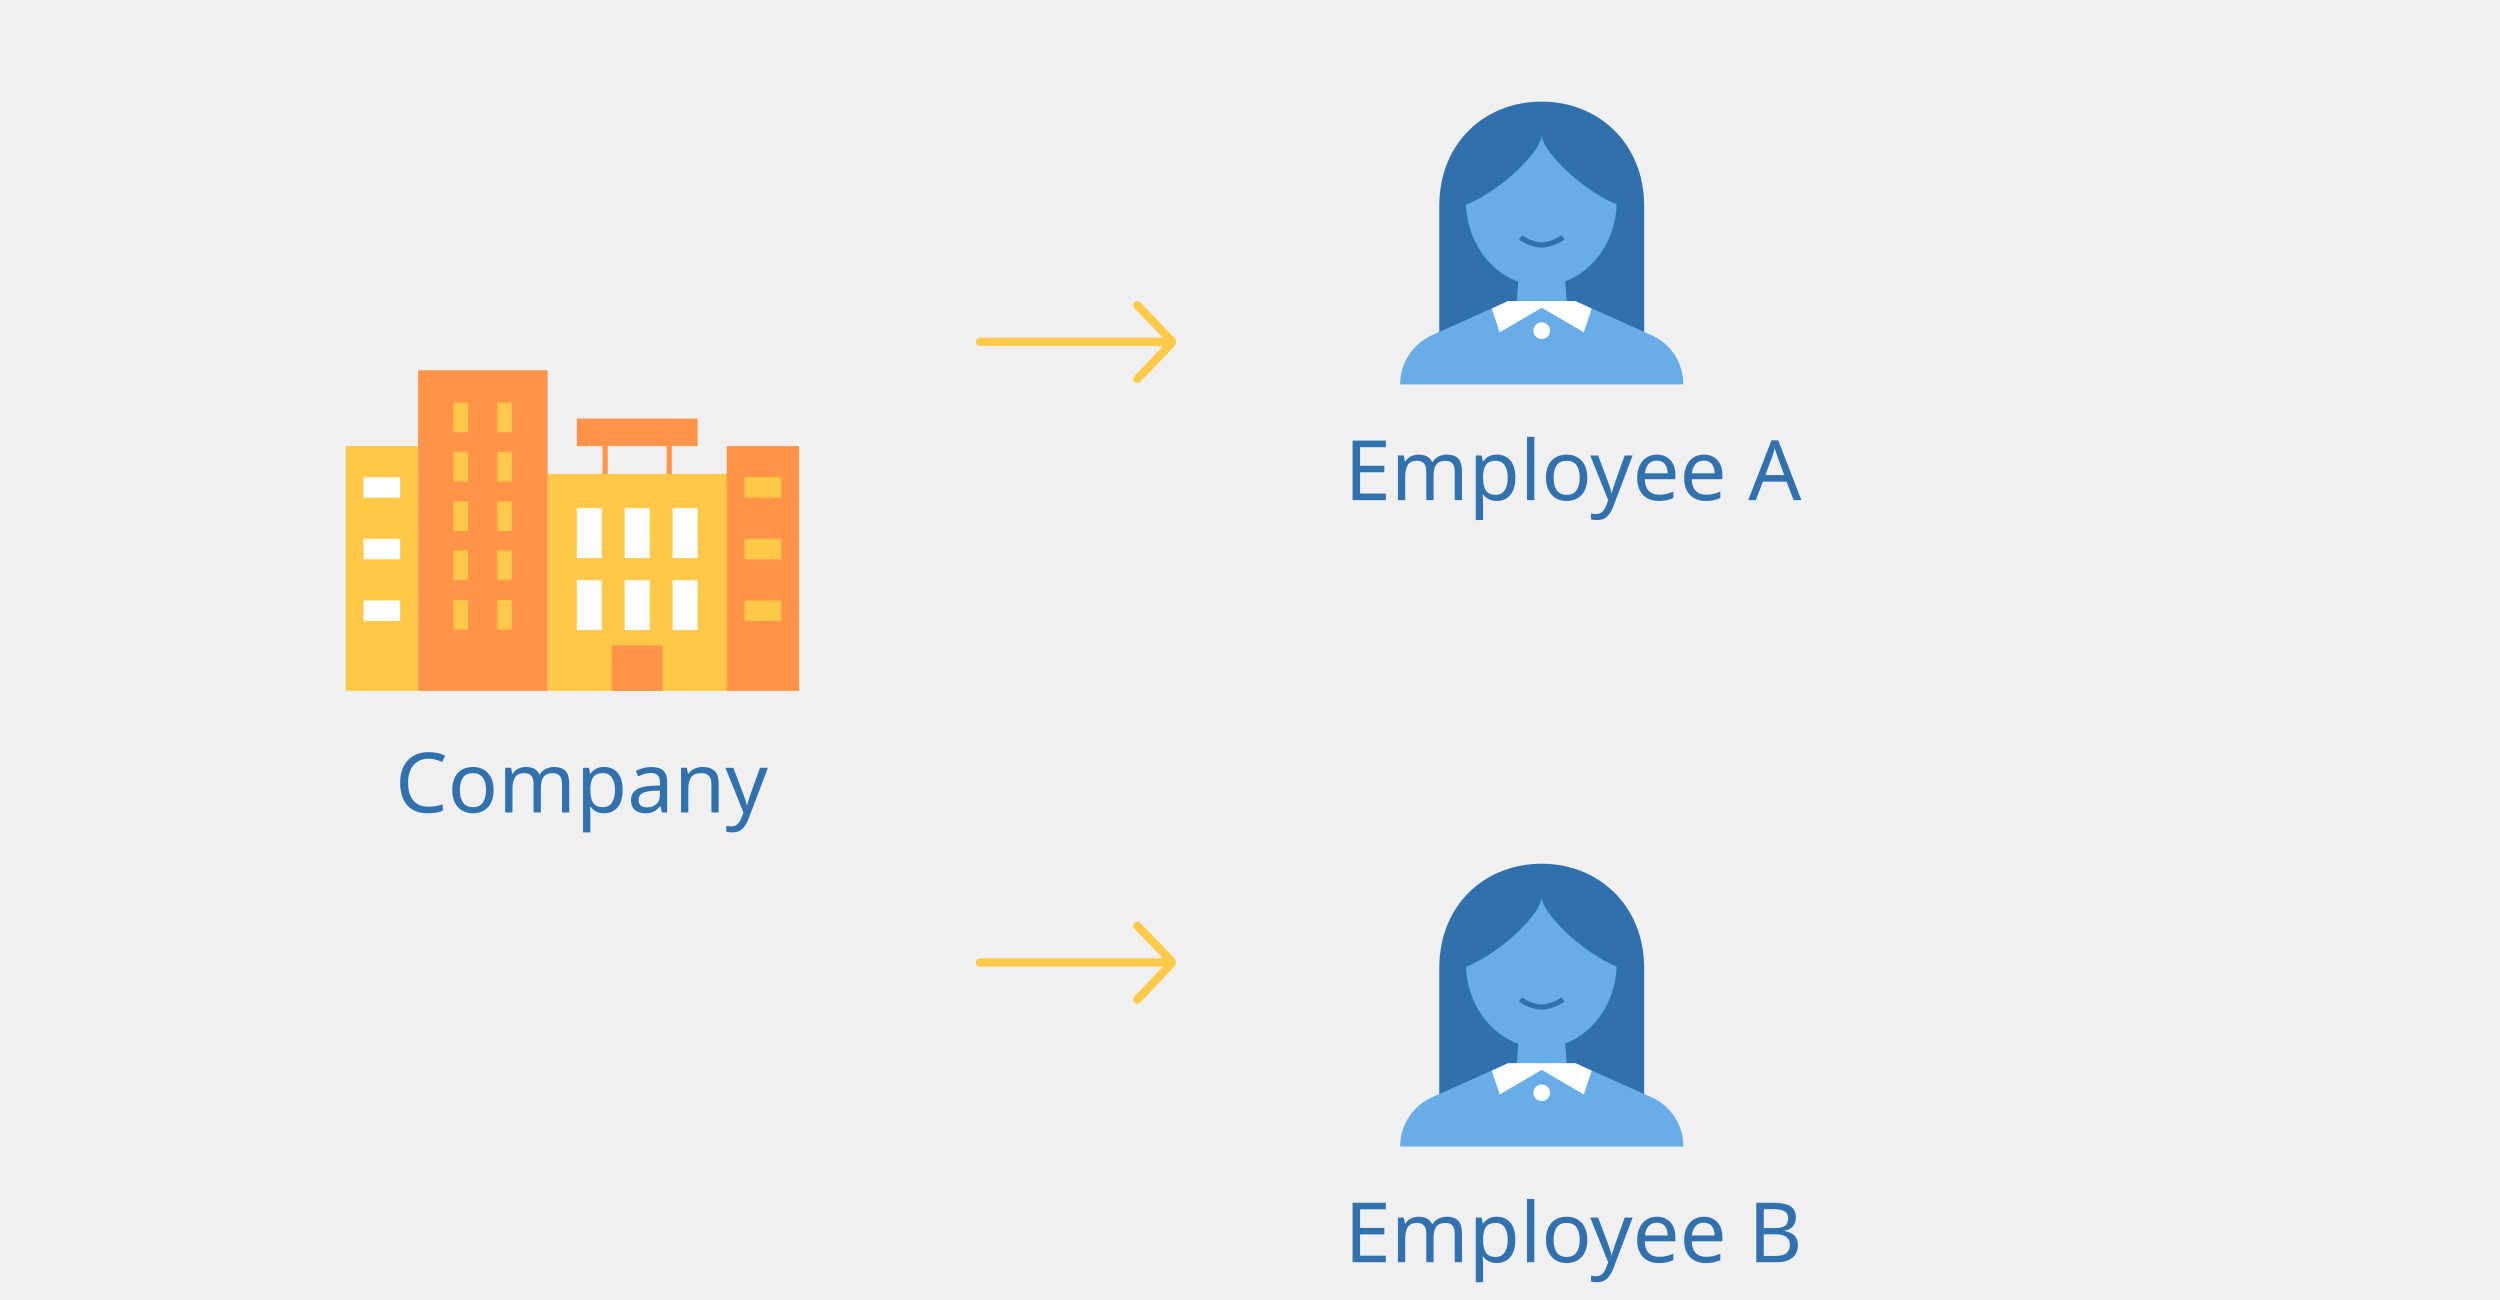
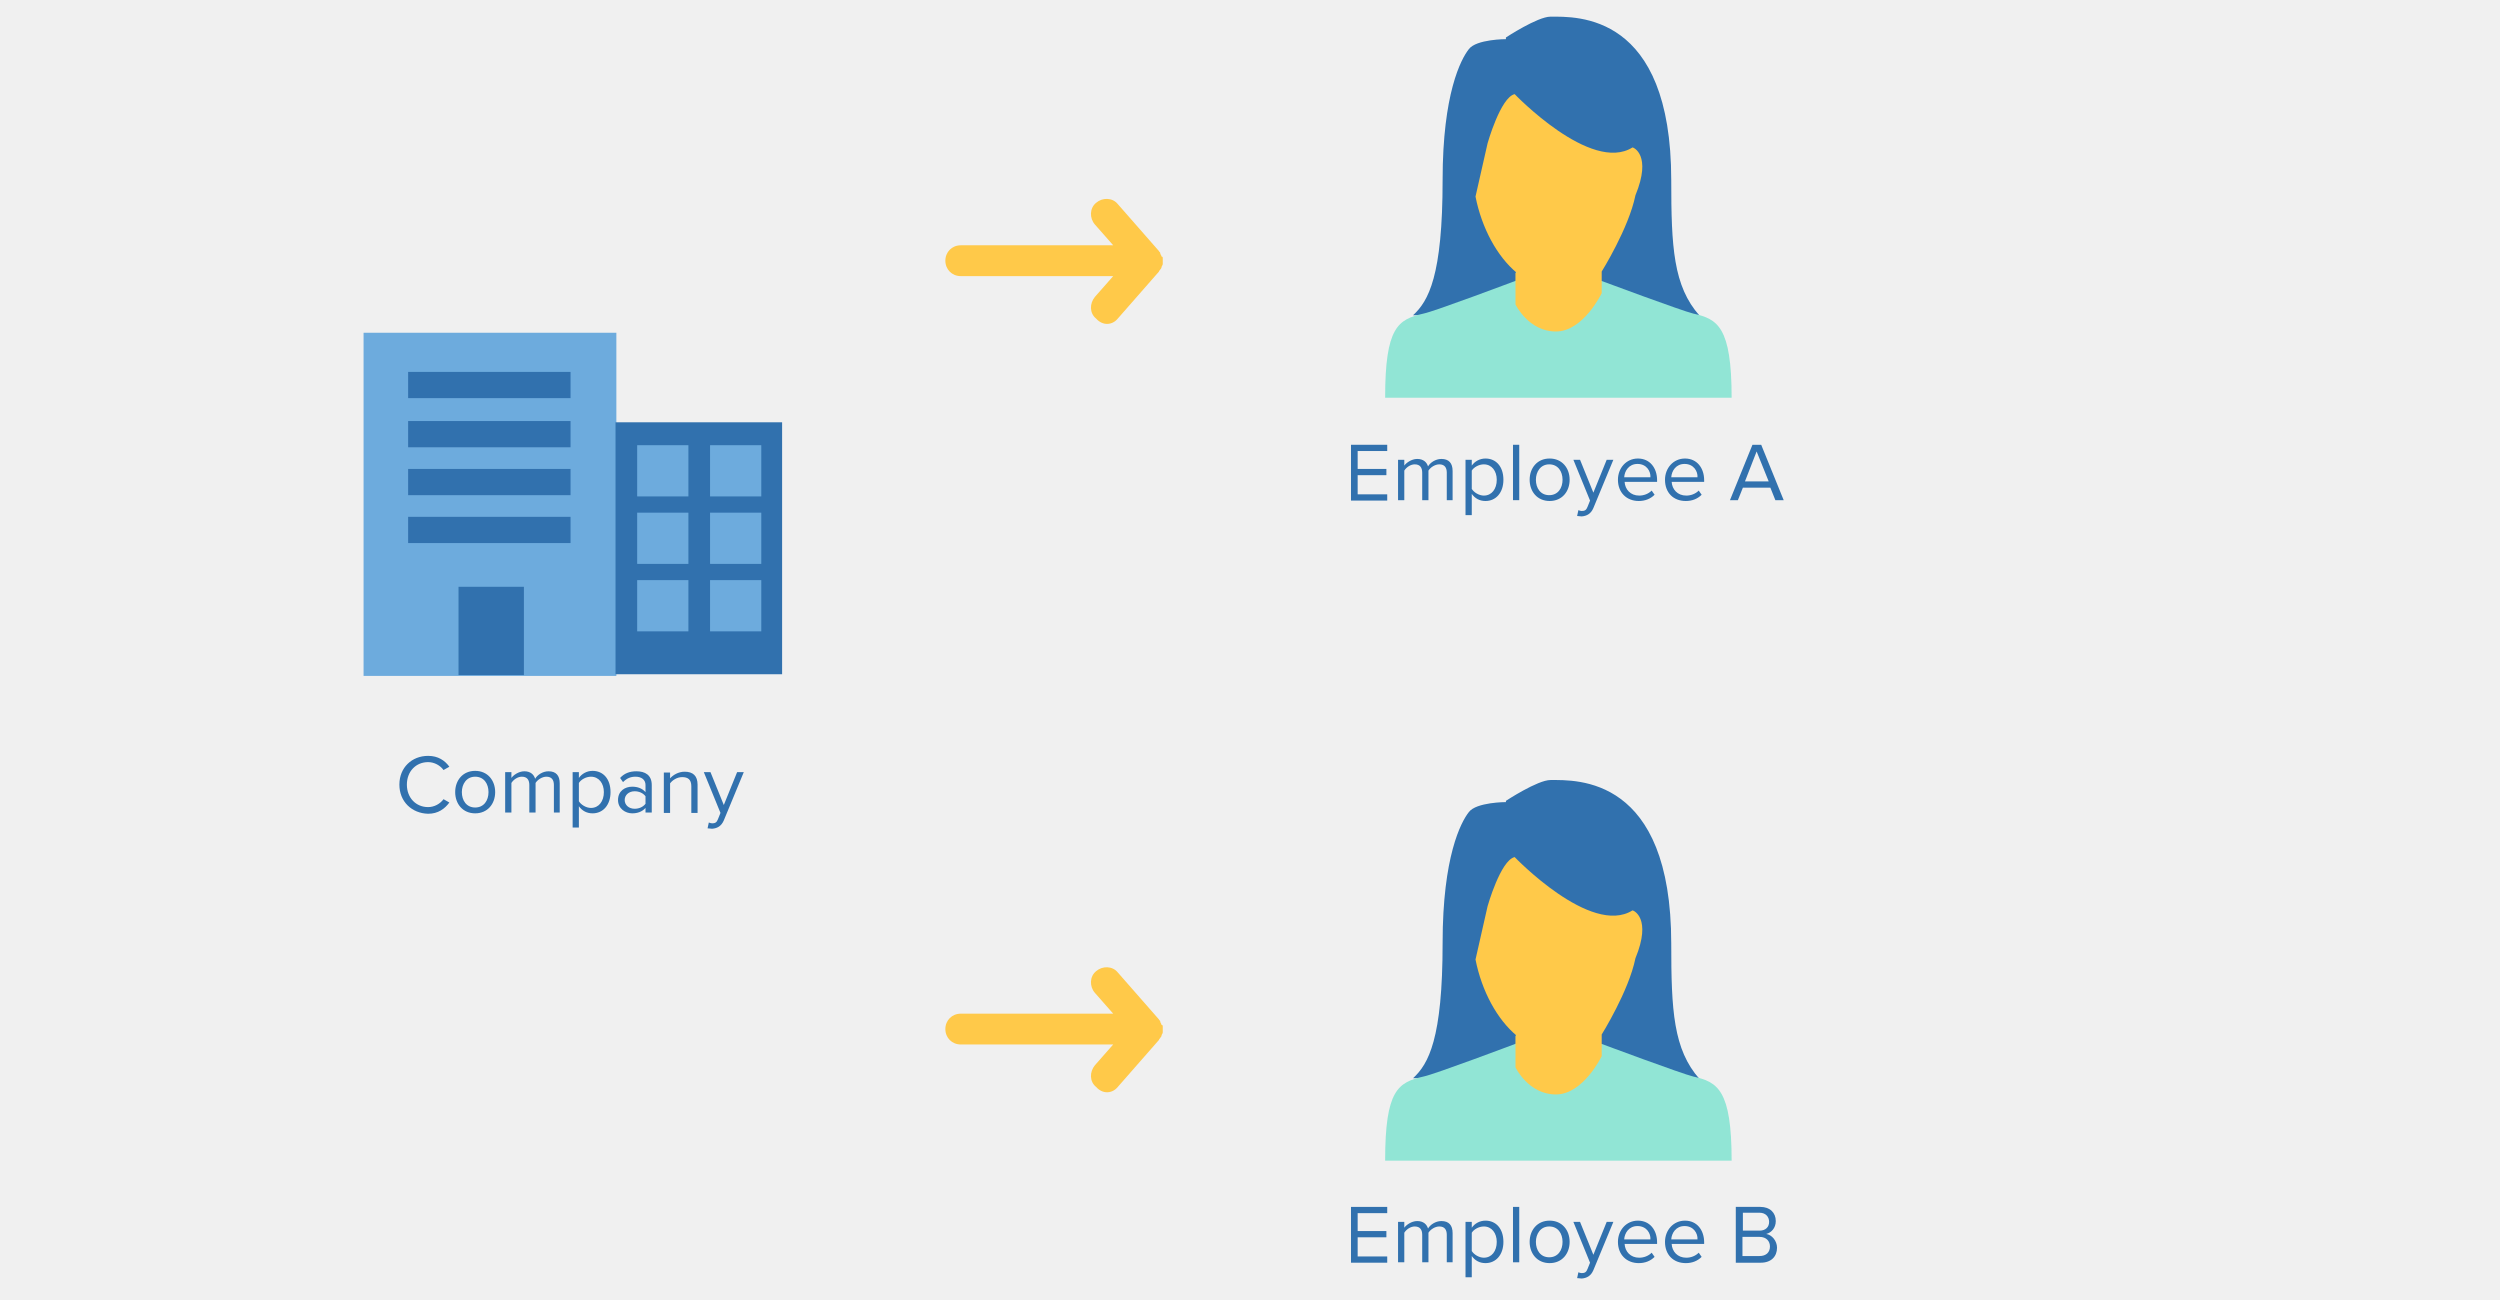
<svg xmlns="http://www.w3.org/2000/svg" version="1.1" id="Layer_1" x="0px" y="0px" viewBox="0 0 600.3 312" style="enable-background:new 0 0 600.3 312;" xml:space="preserve">
  <style type="text/css">
- 	.st0{fill:#3171AE;}
- 	.st1{font-family:'ProximaNova-Regular';}
- 	.st2{font-size:20px;}
- 	.st3{fill:#2F70AD;}
- 	.st4{fill:#68ACE8;}
- 	.st5{fill:#FFFFFF;}
- 	.st6{fill:none;stroke:#2F70AD;stroke-width:1.25;stroke-miterlimit:10;}
- 	.st7{fill:#FFC848;}
- 	.st8{fill:#FF9448;}
- 	.st9{fill:none;stroke:#FF9448;stroke-width:1.25;stroke-miterlimit:10;}
- 	.st10{fill:none;stroke:#FFC949;stroke-width:2;stroke-linecap:round;stroke-miterlimit:10;}
+ 	.st0{enable-background:new    ;}
+ 	.st1{fill:#3171AE;}
+ 	.st2{fill:#FFC949;}
+ 	.st3{fill:#6DABDD;}
+ 	.st4{fill:#91E5D5;}
</style>
-   <text transform="matrix(1 0 0 1 94.8636 195.0842)" class="st0 st1 st2">Company</text>
-   <text transform="matrix(1 0 0 1 322.8441 120.0842)" class="st0 st1 st2">Employee A</text>
-   <text transform="matrix(1 0 0 1 322.8441 303.0843)" class="st0 st1 st2">Employee B</text>
+   <g class="st0">
+     <path class="st1" d="M95.9,188.4c0-4.1,3-6.9,6.9-6.9c2.4,0,4,1.1,5.1,2.6l-1.4,0.8c-0.8-1.1-2.2-1.9-3.7-1.9   c-2.9,0-5.1,2.2-5.1,5.4c0,3.2,2.2,5.4,5.1,5.4c1.5,0,2.9-0.8,3.7-1.9l1.4,0.8c-1.1,1.5-2.7,2.7-5.1,2.7   C98.9,195.3,95.9,192.5,95.9,188.4z" />
+     <path class="st1" d="M109.3,190.2c0-2.8,1.8-5.1,4.8-5.1s4.8,2.3,4.8,5.1s-1.8,5.1-4.8,5.1S109.3,193,109.3,190.2z M117.3,190.2   c0-2-1.1-3.7-3.2-3.7s-3.2,1.8-3.2,3.7c0,2,1.1,3.7,3.2,3.7S117.3,192.2,117.3,190.2z" />
+     <path class="st1" d="M133,195.1v-6.6c0-1.2-0.5-2-1.8-2c-1,0-2.1,0.7-2.6,1.5v7.1h-1.5v-6.6c0-1.2-0.5-2-1.8-2c-1,0-2,0.7-2.5,1.5   v7.1h-1.5v-9.7h1.5v1.4c0.4-0.6,1.7-1.6,3.1-1.6c1.5,0,2.3,0.8,2.6,1.8c0.5-0.9,1.8-1.8,3.2-1.8c1.8,0,2.7,1,2.7,2.9v7H133z" />
+     <path class="st1" d="M139,193.6v5.1h-1.5v-13.3h1.5v1.4c0.7-1,1.9-1.7,3.3-1.7c2.5,0,4.3,1.9,4.3,5.1c0,3.1-1.8,5.1-4.3,5.1   C140.9,195.3,139.8,194.7,139,193.6z M145,190.2c0-2.1-1.2-3.7-3.1-3.7c-1.2,0-2.4,0.7-2.9,1.5v4.4c0.5,0.8,1.7,1.6,2.9,1.6   C143.8,194,145,192.4,145,190.2z" />
+     <path class="st1" d="M155,195.1V194c-0.8,0.9-1.9,1.3-3.2,1.3c-1.6,0-3.4-1.1-3.4-3.2c0-2.2,1.7-3.2,3.4-3.2c1.3,0,2.4,0.4,3.2,1.3   v-1.7c0-1.3-1-2-2.4-2c-1.2,0-2.1,0.4-3,1.3l-0.7-1c1-1.1,2.3-1.6,3.9-1.6c2.1,0,3.7,0.9,3.7,3.3v6.6H155z M155,193v-1.8   c-0.6-0.8-1.6-1.2-2.6-1.2c-1.4,0-2.4,0.9-2.4,2.1c0,1.2,1,2.1,2.4,2.1C153.4,194.2,154.4,193.8,155,193z" />
+     <path class="st1" d="M166,195.1v-6.3c0-1.7-0.9-2.2-2.2-2.2c-1.2,0-2.3,0.7-2.9,1.5v7.1h-1.5v-9.7h1.5v1.4c0.7-0.8,2-1.6,3.5-1.6   c2,0,3.1,1,3.1,3.1v6.8H166z" />
+     <path class="st1" d="M170.2,197.5c0.2,0.1,0.6,0.2,0.8,0.2c0.7,0,1.1-0.2,1.4-1l0.6-1.5l-4-9.8h1.6l3.2,7.9l3.2-7.9h1.6l-4.8,11.6   c-0.6,1.4-1.6,1.9-2.8,2c-0.3,0-0.8-0.1-1.1-0.1L170.2,197.5z" />
+   </g>
+   <path class="st2" d="M268.4,76.5l9.9-11.3c0-0.3,0.3-0.3,0.3-0.5c0.3-0.3,0.3-0.5,0.3-0.5c0-0.3,0.3-0.5,0.3-0.8s0-0.5,0-0.5  c0-0.3,0-0.5,0-0.8s0-0.5-0.3-0.5c0-0.3-0.3-0.5-0.3-0.8s-0.3-0.3-0.3-0.5L268.4,49c-1.3-1.6-3.7-1.6-5.2-0.3  c-1.6,1.3-1.6,3.7-0.3,5.2l4.4,5h-36.6c-2.1,0-3.7,1.6-3.7,3.7s1.6,3.7,3.7,3.7h36.6l-4.4,5c-1.3,1.6-1.3,3.9,0.3,5.2  C264.8,78.3,267.1,78.1,268.4,76.5z" />
+   <path class="st2" d="M268.4,261l9.9-11.3c0-0.3,0.3-0.3,0.3-0.5c0.3-0.3,0.3-0.5,0.3-0.5c0-0.3,0.3-0.5,0.3-0.8s0-0.5,0-0.5  c0-0.3,0-0.5,0-0.8s0-0.5-0.3-0.5c0-0.3-0.3-0.5-0.3-0.8s-0.3-0.3-0.3-0.5l-9.9-11.3c-1.3-1.6-3.7-1.6-5.2-0.3  c-1.6,1.3-1.6,3.7-0.3,5.2l4.4,5h-36.6c-2.1,0-3.7,1.6-3.7,3.7c0,2.1,1.6,3.7,3.7,3.7h36.6l-4.4,5c-1.3,1.6-1.3,3.9,0.3,5.2  C264.8,262.8,267.1,262.6,268.4,261z" />
  <g>
    <g>
-       <path class="st3" d="M394.8,49.5v39.2h-49.2V49.5c0-15.3,11-25.1,24.6-25.1C383.7,24.4,394.8,34.3,394.8,49.5z" />
-       <polygon class="st4" points="376.3,73.8 364.1,73.8 364.9,63.2 375.5,63.2   " />
-       <ellipse class="st4" cx="370.1" cy="48.3" rx="18.1" ry="20.3" />
-       <path class="st4" d="M378.3,72.3l18.3,8.2c4.7,2.1,7.6,6.7,7.6,11.8l0,0h-68l0,0c0-5.1,3-9.7,7.6-11.8l18.3-8.2H378.3z" />
-       <circle class="st5" cx="370.2" cy="79.4" r="2" />
-       <path class="st6" d="M375.3,57c0,0-2.4,1.8-5.1,1.8s-5.1-1.8-5.1-1.8" />
-       <path class="st3" d="M393.8,50.4c-9.1-0.1-23.6-13.3-23.6-18c0,4.7-14.5,17.9-23.6,18c0.9-13.8,11.1-24.7,23.6-24.7    S392.9,36.6,393.8,50.4z" />
-     </g>
-     <g>
-       <polygon class="st5" points="382.2,74.1 378.3,72.3 372.9,72.3 367.6,72.3 362.1,72.3 358.2,74.1 360.1,79.8 370.2,73.9     380.3,79.8   " />
+       <g>
+         <g>
+           <g>
+             <g>
+               <rect x="87.3" y="79.9" class="st3" width="60.7" height="82.4" />
+             </g>
+           </g>
+         </g>
+         <g>
+           <g>
+             <g>
+               <rect x="110.1" y="140.9" class="st1" width="15.7" height="21.2" />
+             </g>
+           </g>
+         </g>
+         <g>
+           <g>
+             <g>
+               <g>
+                 <rect x="98" y="89.3" class="st1" width="39" height="6.3" />
+               </g>
+             </g>
+           </g>
+           <g>
+             <g>
+               <g>
+                 <rect x="98" y="101.1" class="st1" width="39" height="6.3" />
+               </g>
+             </g>
+           </g>
+           <g>
+             <g>
+               <g>
+                 <rect x="98" y="112.6" class="st1" width="39" height="6.3" />
+               </g>
+             </g>
+           </g>
+           <g>
+             <g>
+               <g>
+                 <rect x="98" y="124.1" class="st1" width="39" height="6.3" />
+               </g>
+             </g>
+           </g>
+         </g>
+       </g>
+       <g>
+         <g>
+           <g>
+             <rect x="147.8" y="101.4" class="st1" width="40" height="60.5" />
+           </g>
+         </g>
+       </g>
+       <g>
+         <g>
+           <g>
+             <g>
+               <g>
+                 <rect x="153" y="106.9" class="st3" width="12.3" height="12.3" />
+               </g>
+             </g>
+           </g>
+           <g>
+             <g>
+               <g>
+                 <rect x="153" y="123.1" class="st3" width="12.3" height="12.3" />
+               </g>
+             </g>
+           </g>
+           <g>
+             <g>
+               <g>
+                 <rect x="153" y="139.3" class="st3" width="12.3" height="12.3" />
+               </g>
+             </g>
+           </g>
+         </g>
+         <g>
+           <g>
+             <g>
+               <g>
+                 <rect x="170.5" y="106.9" class="st3" width="12.3" height="12.3" />
+               </g>
+             </g>
+           </g>
+           <g>
+             <g>
+               <g>
+                 <rect x="170.5" y="123.1" class="st3" width="12.3" height="12.3" />
+               </g>
+             </g>
+           </g>
+           <g>
+             <g>
+               <g>
+                 <rect x="170.5" y="139.3" class="st3" width="12.3" height="12.3" />
+               </g>
+             </g>
+           </g>
+         </g>
+       </g>
    </g>
  </g>
  <g>
-     <g>
-       <path class="st3" d="M394.8,232.5v39.2h-49.2v-39.2c0-15.3,11-25.1,24.6-25.1C383.7,207.4,394.8,217.3,394.8,232.5z" />
-       <polygon class="st4" points="376.3,256.8 364.1,256.8 364.9,246.2 375.5,246.2   " />
-       <ellipse class="st4" cx="370.1" cy="231.3" rx="18.1" ry="20.3" />
-       <path class="st4" d="M378.3,255.3l18.3,8.2c4.7,2.1,7.6,6.7,7.6,11.8l0,0h-68l0,0c0-5.1,3-9.7,7.6-11.8l18.3-8.2H378.3z" />
-       <circle class="st5" cx="370.2" cy="262.4" r="2" />
-       <path class="st6" d="M375.3,240c0,0-2.4,1.8-5.1,1.8s-5.1-1.8-5.1-1.8" />
-       <path class="st3" d="M393.8,233.4c-9.1-0.1-23.6-13.3-23.6-18c0,4.7-14.5,17.9-23.6,18c0.9-13.8,11.1-24.7,23.6-24.7    S392.9,219.6,393.8,233.4z" />
-     </g>
-     <g>
-       <polygon class="st5" points="382.2,257.1 378.3,255.3 372.9,255.3 367.6,255.3 362.1,255.3 358.2,257.1 360.1,262.8 370.2,256.9     380.3,262.8   " />
-     </g>
+     <path class="st1" d="M339.3,75.7c3.7-3.4,7.1-9.4,7.1-32.5c0-20.7,4.4-29,6.3-31.4c1.8-2.4,8.9-2.4,8.9-2.4V9c0,0,7.6-5,10.7-5   c6.3,0,29-1,29,39.3c0,16,0.5,25.4,6.8,32.5" />
+     <path class="st4" d="M384.4,62.4v5c0,0,19.6,7.3,22.2,7.9c5.8,1.3,9.2,3.1,9.2,20.2h-83.2c0-17,3.1-18.8,9.2-20.2   c2.6-0.5,22.2-7.9,22.2-7.9v-5" />
+     <path class="st2" d="M392.7,46.9c-1.6,7.9-8.1,18.3-8.1,18.3v5.2c0,0-4.4,9.2-11,9.2s-9.7-6.5-9.7-6.5v-7.6h0.3   c-4.7-3.9-8.4-10.7-9.9-18.3l2.9-12.8c0,0,3.1-11,6.5-11.8c0,0,18.3,19.1,28.3,12.8C392.2,35.4,396.7,37.2,392.7,46.9z" />
  </g>
  <g>
-     <rect x="131.5" y="113.8" class="st7" width="43.1" height="52.1" />
-     <rect x="83" y="107.1" class="st7" width="17.4" height="58.8" />
-     <rect x="100.4" y="88.9" class="st8" width="31.1" height="77" />
-     <rect x="138.5" y="100.5" class="st8" width="29" height="6.6" />
-     <g>
-       <line class="st9" x1="145.3" y1="107.1" x2="145.3" y2="113.8" />
-       <line class="st9" x1="160.7" y1="107.1" x2="160.7" y2="113.8" />
-     </g>
-     <g>
-       <rect x="108.9" y="96.7" class="st7" width="3.5" height="7.1" />
-       <rect x="119.4" y="96.7" class="st7" width="3.5" height="7.1" />
-       <g>
-         <rect x="138.5" y="122" class="st5" width="6" height="12" />
-         <g>
-           <rect x="150" y="122" class="st5" width="6" height="12" />
-         </g>
-         <g>
-           <rect x="161.5" y="122" class="st5" width="6" height="12" />
-         </g>
-         <rect x="138.5" y="139.3" class="st5" width="6" height="12" />
-         <g>
-           <rect x="150" y="139.3" class="st5" width="6" height="12" />
-         </g>
-         <g>
-           <rect x="161.5" y="139.3" class="st5" width="6" height="12" />
-         </g>
-       </g>
-     </g>
-     <g>
-       <rect x="108.9" y="108.5" class="st7" width="3.5" height="7.1" />
-       <rect x="119.4" y="108.5" class="st7" width="3.5" height="7.1" />
-     </g>
-     <g>
-       <rect x="108.9" y="120.4" class="st7" width="3.5" height="7.1" />
-       <rect x="119.4" y="120.4" class="st7" width="3.5" height="7.1" />
-     </g>
-     <g>
-       <rect x="108.9" y="132.2" class="st7" width="3.5" height="7.1" />
-       <rect x="119.4" y="132.2" class="st7" width="3.5" height="7.1" />
-     </g>
-     <g>
-       <rect x="108.9" y="144.1" class="st7" width="3.5" height="7.1" />
-       <rect x="119.4" y="144.1" class="st7" width="3.5" height="7.1" />
-     </g>
-     <rect x="146.9" y="155" class="st8" width="12.2" height="10.9" />
+     <path class="st1" d="M339.3,258.9c3.7-3.4,7.1-9.4,7.1-32.5c0-20.7,4.4-29,6.3-31.4c1.8-2.4,8.9-2.4,8.9-2.4v-0.3c0,0,7.6-5,10.7-5   c6.3,0,29-1,29,39.3c0,16,0.5,25.4,6.8,32.5" />
+     <path class="st4" d="M384.4,245.6v5c0,0,19.6,7.3,22.2,7.9c5.8,1.3,9.2,3.1,9.2,20.2h-83.2c0-17,3.1-18.8,9.2-20.2   c2.6-0.5,22.2-7.9,22.2-7.9v-5" />
+     <path class="st2" d="M392.7,230.1c-1.6,7.9-8.1,18.3-8.1,18.3v5.2c0,0-4.4,9.2-11,9.2s-9.7-6.5-9.7-6.5v-7.6h0.3   c-4.7-3.9-8.4-10.7-9.9-18.3l2.9-12.8c0,0,3.1-11,6.5-11.8c0,0,18.3,19.1,28.3,12.8C392.2,218.6,396.7,220.4,392.7,230.1z" />
  </g>
-   <g>
-     <rect x="87.3" y="114.6" class="st5" width="8.8" height="4.9" />
+   <g class="st0">
+     <path class="st1" d="M324.4,120.1v-13.3h8.7v1.5h-7.1v4.3h6.9v1.5h-6.9v4.6h7.1v1.5H324.4z" />
+     <path class="st1" d="M347.4,120.1v-6.6c0-1.2-0.5-2-1.8-2c-1,0-2.1,0.7-2.6,1.5v7.1h-1.5v-6.6c0-1.2-0.5-2-1.8-2   c-1,0-2,0.7-2.5,1.5v7.1h-1.5v-9.7h1.5v1.4c0.4-0.6,1.7-1.6,3.1-1.6c1.5,0,2.3,0.8,2.6,1.8c0.5-0.9,1.8-1.8,3.2-1.8   c1.8,0,2.7,1,2.7,2.9v7H347.4z" />
+     <path class="st1" d="M353.4,118.6v5.1h-1.5v-13.3h1.5v1.4c0.7-1,1.9-1.7,3.3-1.7c2.5,0,4.3,1.9,4.3,5.1c0,3.1-1.8,5.1-4.3,5.1   C355.3,120.3,354.2,119.7,353.4,118.6z M359.4,115.2c0-2.1-1.2-3.7-3.1-3.7c-1.2,0-2.4,0.7-2.9,1.5v4.4c0.5,0.8,1.7,1.6,2.9,1.6   C358.2,119,359.4,117.4,359.4,115.2z" />
+     <path class="st1" d="M363.3,120.1v-13.3h1.5v13.3H363.3z" />
+     <path class="st1" d="M367.3,115.2c0-2.8,1.8-5.1,4.8-5.1s4.8,2.3,4.8,5.1s-1.8,5.1-4.8,5.1S367.3,118,367.3,115.2z M375.2,115.2   c0-2-1.1-3.7-3.2-3.7s-3.2,1.8-3.2,3.7c0,2,1.1,3.7,3.2,3.7S375.2,117.2,375.2,115.2z" />
+     <path class="st1" d="M379,122.5c0.2,0.1,0.6,0.2,0.8,0.2c0.7,0,1.1-0.2,1.4-1l0.6-1.5l-4-9.8h1.6l3.2,7.9l3.2-7.9h1.6l-4.8,11.6   c-0.6,1.4-1.6,1.9-2.8,2c-0.3,0-0.8-0.1-1.1-0.1L379,122.5z" />
+     <path class="st1" d="M388.5,115.2c0-2.8,2-5.1,4.8-5.1c2.9,0,4.6,2.3,4.6,5.2v0.4h-7.8c0.1,1.8,1.4,3.3,3.5,3.3   c1.1,0,2.2-0.4,3-1.2l0.7,1c-1,1-2.3,1.5-3.8,1.5C390.6,120.3,388.5,118.3,388.5,115.2z M393.2,111.4c-2.1,0-3.1,1.7-3.2,3.2h6.3   C396.4,113.2,395.4,111.4,393.2,111.4z" />
+     <path class="st1" d="M399.8,115.2c0-2.8,2-5.1,4.8-5.1c2.9,0,4.6,2.3,4.6,5.2v0.4h-7.8c0.1,1.8,1.4,3.3,3.5,3.3   c1.1,0,2.2-0.4,3-1.2l0.7,1c-1,1-2.3,1.5-3.8,1.5C401.8,120.3,399.8,118.3,399.8,115.2z M404.5,111.4c-2.1,0-3.1,1.7-3.2,3.2h6.3   C407.7,113.2,406.7,111.4,404.5,111.4z" />
+     <path class="st1" d="M426.3,120.1l-1.2-3h-6.6l-1.2,3h-1.9l5.4-13.3h2.1l5.4,13.3H426.3z M421.8,108.4l-2.8,7.2h5.7L421.8,108.4z" />
  </g>
-   <g>
-     <rect x="87.3" y="129.4" class="st5" width="8.8" height="4.9" />
-   </g>
-   <g>
-     <rect x="87.3" y="144.2" class="st5" width="8.8" height="4.9" />
-   </g>
-   <rect x="174.5" y="107.1" class="st8" width="17.4" height="58.8" />
-   <g>
-     <rect x="178.8" y="114.6" class="st7" width="8.8" height="4.9" />
-   </g>
-   <g>
-     <rect x="178.8" y="129.4" class="st7" width="8.8" height="4.9" />
-   </g>
-   <g>
-     <rect x="178.8" y="144.2" class="st7" width="8.8" height="4.9" />
-   </g>
-   <line class="st10" x1="235.3" y1="82.1" x2="281.3" y2="82.1" />
-   <g>
-     <line class="st10" x1="273.1" y1="73.3" x2="281.3" y2="81.8" />
-     <line class="st10" x1="273.1" y1="91" x2="281.3" y2="82.4" />
-   </g>
-   <line class="st10" x1="235.3" y1="231.1" x2="281.3" y2="231.1" />
-   <g>
-     <line class="st10" x1="273.1" y1="222.3" x2="281.3" y2="230.8" />
-     <line class="st10" x1="273.1" y1="240" x2="281.3" y2="231.4" />
+   <g class="st0">
+     <path class="st1" d="M324.4,303.1v-13.3h8.7v1.5h-7.1v4.3h6.9v1.5h-6.9v4.6h7.1v1.5H324.4z" />
+     <path class="st1" d="M347.4,303.1v-6.6c0-1.2-0.5-2-1.8-2c-1,0-2.1,0.7-2.6,1.5v7.1h-1.5v-6.6c0-1.2-0.5-2-1.8-2   c-1,0-2,0.7-2.5,1.5v7.1h-1.5v-9.7h1.5v1.4c0.4-0.6,1.7-1.6,3.1-1.6c1.5,0,2.3,0.8,2.6,1.8c0.5-0.9,1.8-1.8,3.2-1.8   c1.8,0,2.7,1,2.7,2.9v7H347.4z" />
+     <path class="st1" d="M353.4,301.6v5.1h-1.5v-13.3h1.5v1.4c0.7-1,1.9-1.7,3.3-1.7c2.5,0,4.3,1.9,4.3,5.1c0,3.1-1.8,5.1-4.3,5.1   C355.3,303.3,354.2,302.7,353.4,301.6z M359.4,298.2c0-2.1-1.2-3.7-3.1-3.7c-1.2,0-2.4,0.7-2.9,1.5v4.4c0.5,0.8,1.7,1.6,2.9,1.6   C358.2,302,359.4,300.4,359.4,298.2z" />
+     <path class="st1" d="M363.3,303.1v-13.3h1.5v13.3H363.3z" />
+     <path class="st1" d="M367.3,298.2c0-2.8,1.8-5.1,4.8-5.1s4.8,2.3,4.8,5.1s-1.8,5.1-4.8,5.1S367.3,301,367.3,298.2z M375.2,298.2   c0-2-1.1-3.7-3.2-3.7s-3.2,1.8-3.2,3.7c0,2,1.1,3.7,3.2,3.7S375.2,300.2,375.2,298.2z" />
+     <path class="st1" d="M379,305.5c0.2,0.1,0.6,0.2,0.8,0.2c0.7,0,1.1-0.2,1.4-1l0.6-1.5l-4-9.8h1.6l3.2,7.9l3.2-7.9h1.6l-4.8,11.6   c-0.6,1.4-1.6,1.9-2.8,2c-0.3,0-0.8-0.1-1.1-0.1L379,305.5z" />
+     <path class="st1" d="M388.5,298.2c0-2.8,2-5.1,4.8-5.1c2.9,0,4.6,2.3,4.6,5.2v0.4h-7.8c0.1,1.8,1.4,3.3,3.5,3.3   c1.1,0,2.2-0.4,3-1.2l0.7,1c-1,1-2.3,1.5-3.8,1.5C390.6,303.3,388.5,301.3,388.5,298.2z M393.2,294.4c-2.1,0-3.1,1.7-3.2,3.2h6.3   C396.4,296.2,395.4,294.4,393.2,294.4z" />
+     <path class="st1" d="M399.8,298.2c0-2.8,2-5.1,4.8-5.1c2.9,0,4.6,2.3,4.6,5.2v0.4h-7.8c0.1,1.8,1.4,3.3,3.5,3.3   c1.1,0,2.2-0.4,3-1.2l0.7,1c-1,1-2.3,1.5-3.8,1.5C401.8,303.3,399.8,301.3,399.8,298.2z M404.5,294.4c-2.1,0-3.1,1.7-3.2,3.2h6.3   C407.7,296.2,406.7,294.4,404.5,294.4z" />
+     <path class="st1" d="M416.8,303.1v-13.3h5.9c2.3,0,3.7,1.4,3.7,3.4c0,1.7-1.1,2.8-2.3,3.1c1.4,0.2,2.6,1.7,2.6,3.3   c0,2.1-1.4,3.6-3.9,3.6H416.8z M424.8,293.4c0-1.2-0.8-2.2-2.3-2.2h-4v4.3h4C424,295.5,424.8,294.6,424.8,293.4z M425,299.3   c0-1.2-0.8-2.3-2.5-2.3h-4.1v4.6h4.1C424.1,301.6,425,300.7,425,299.3z" />
  </g>
</svg>
